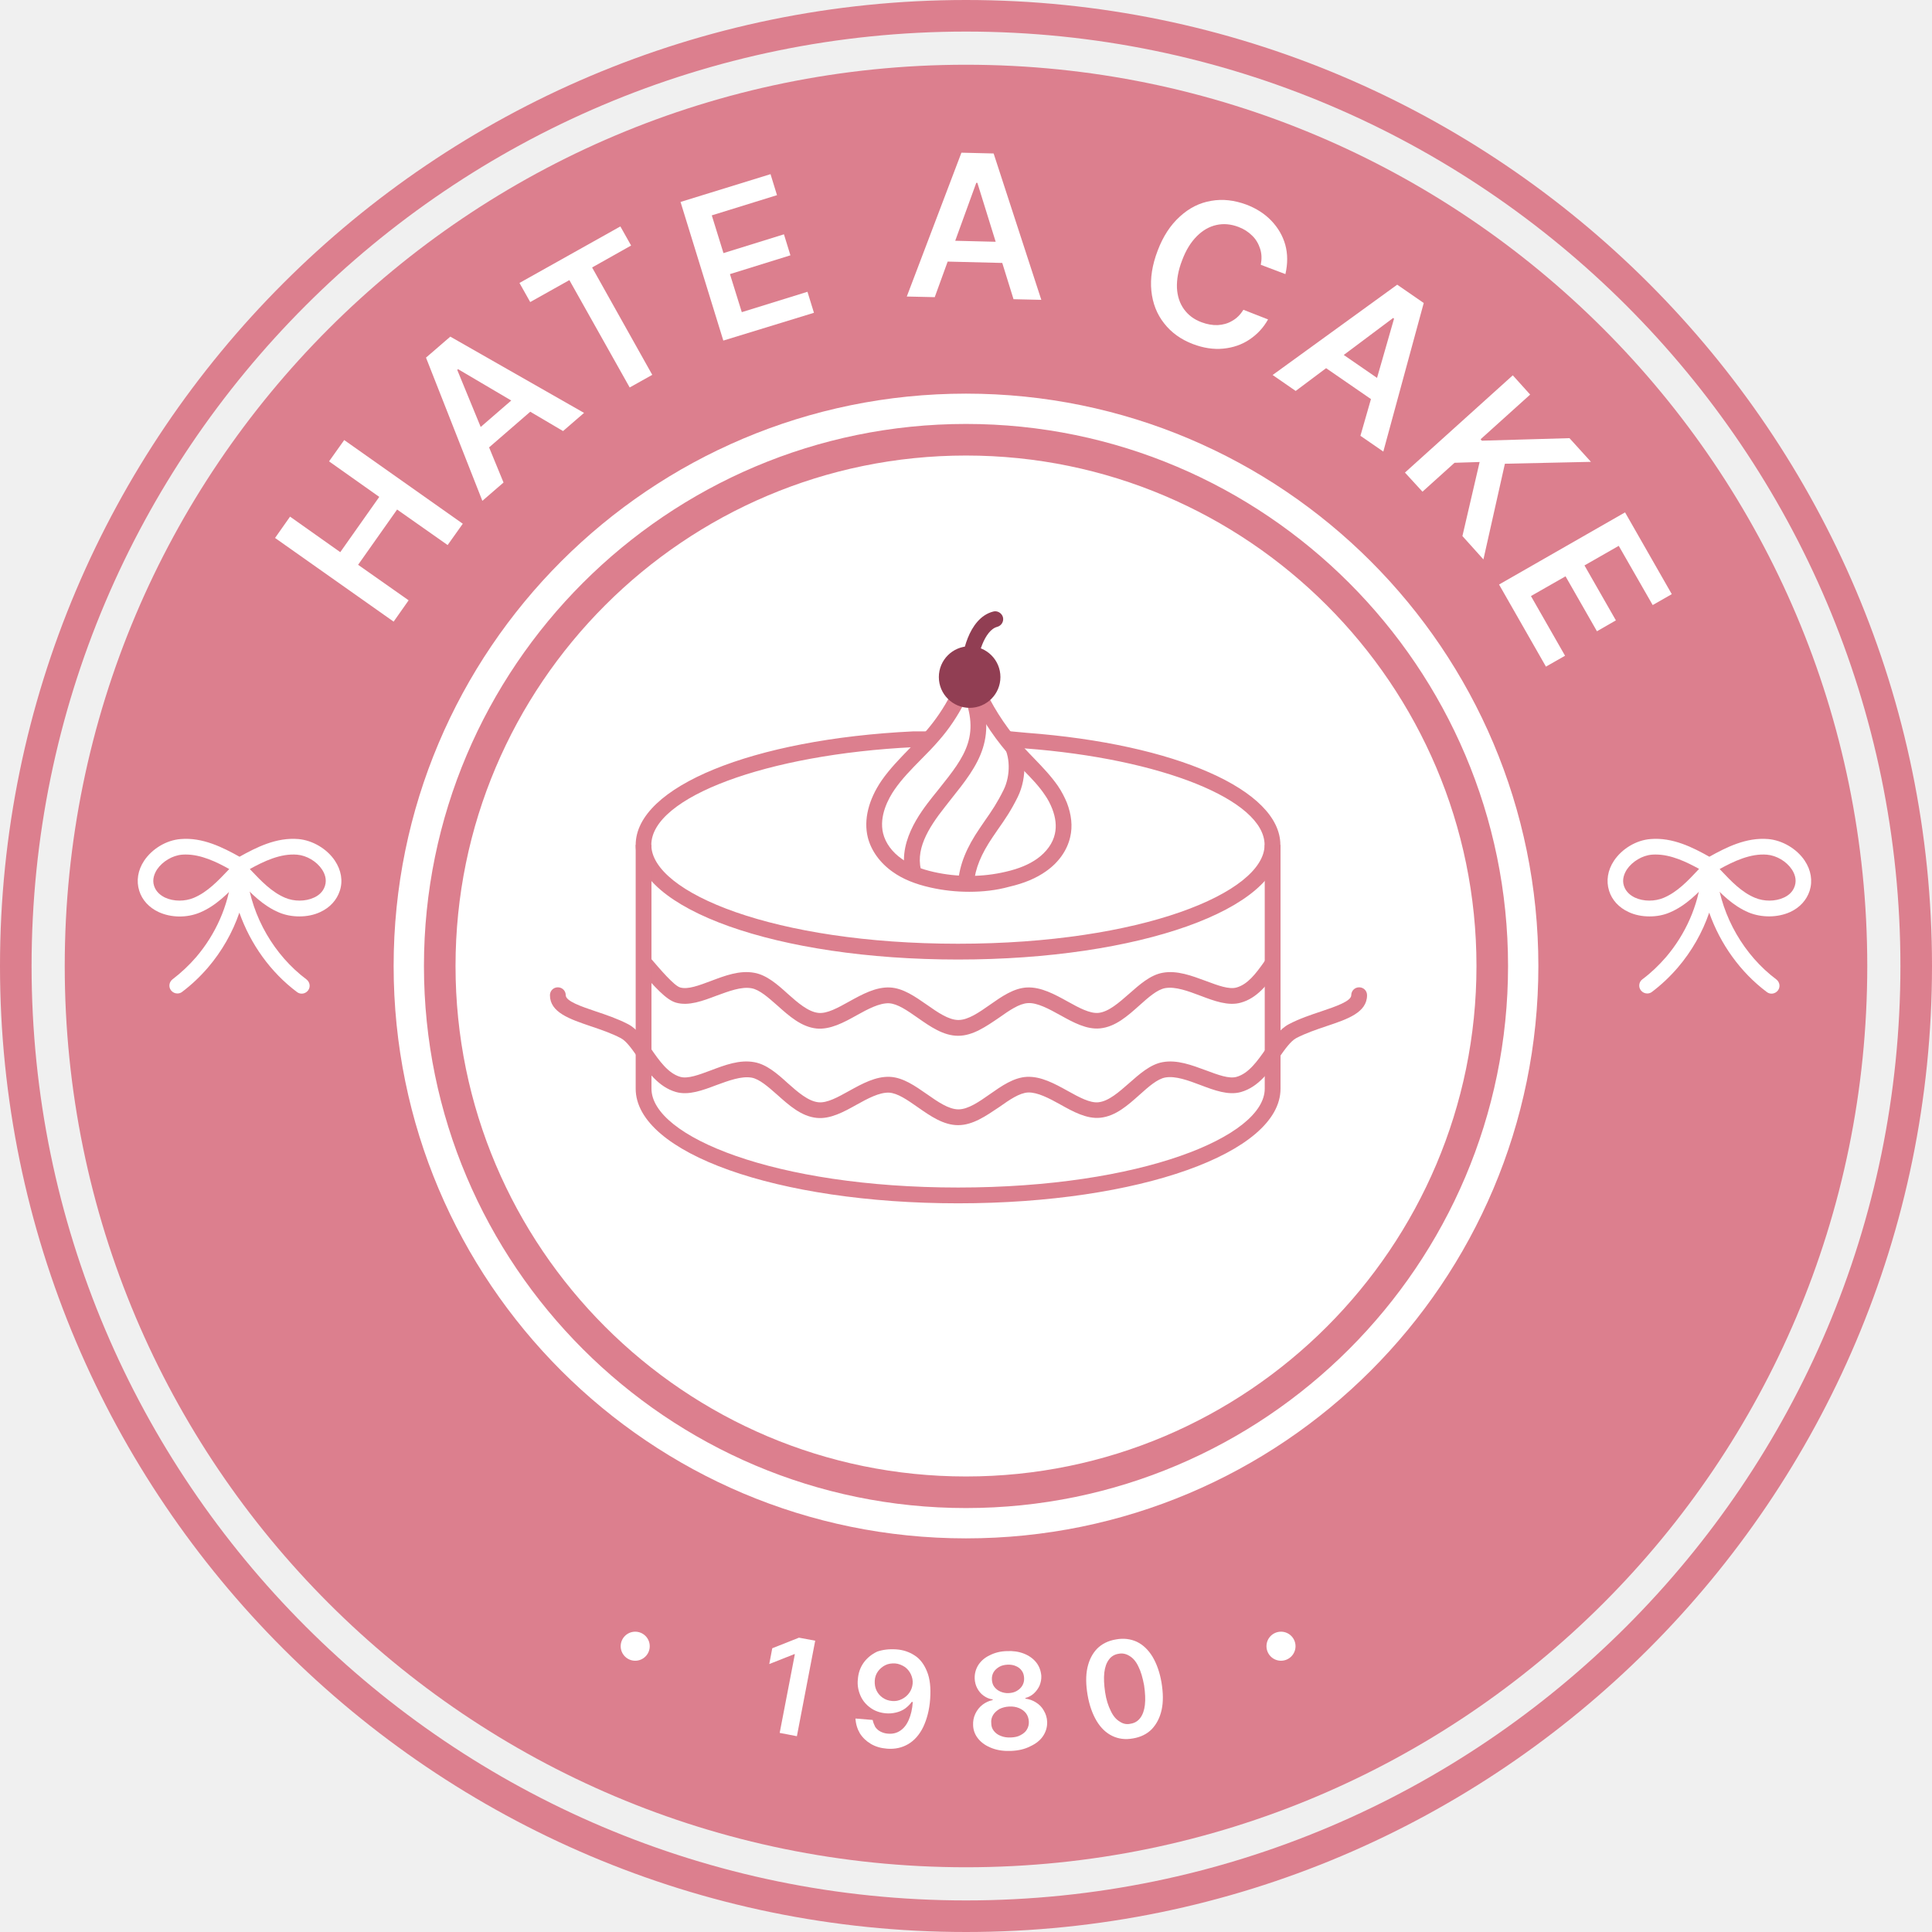
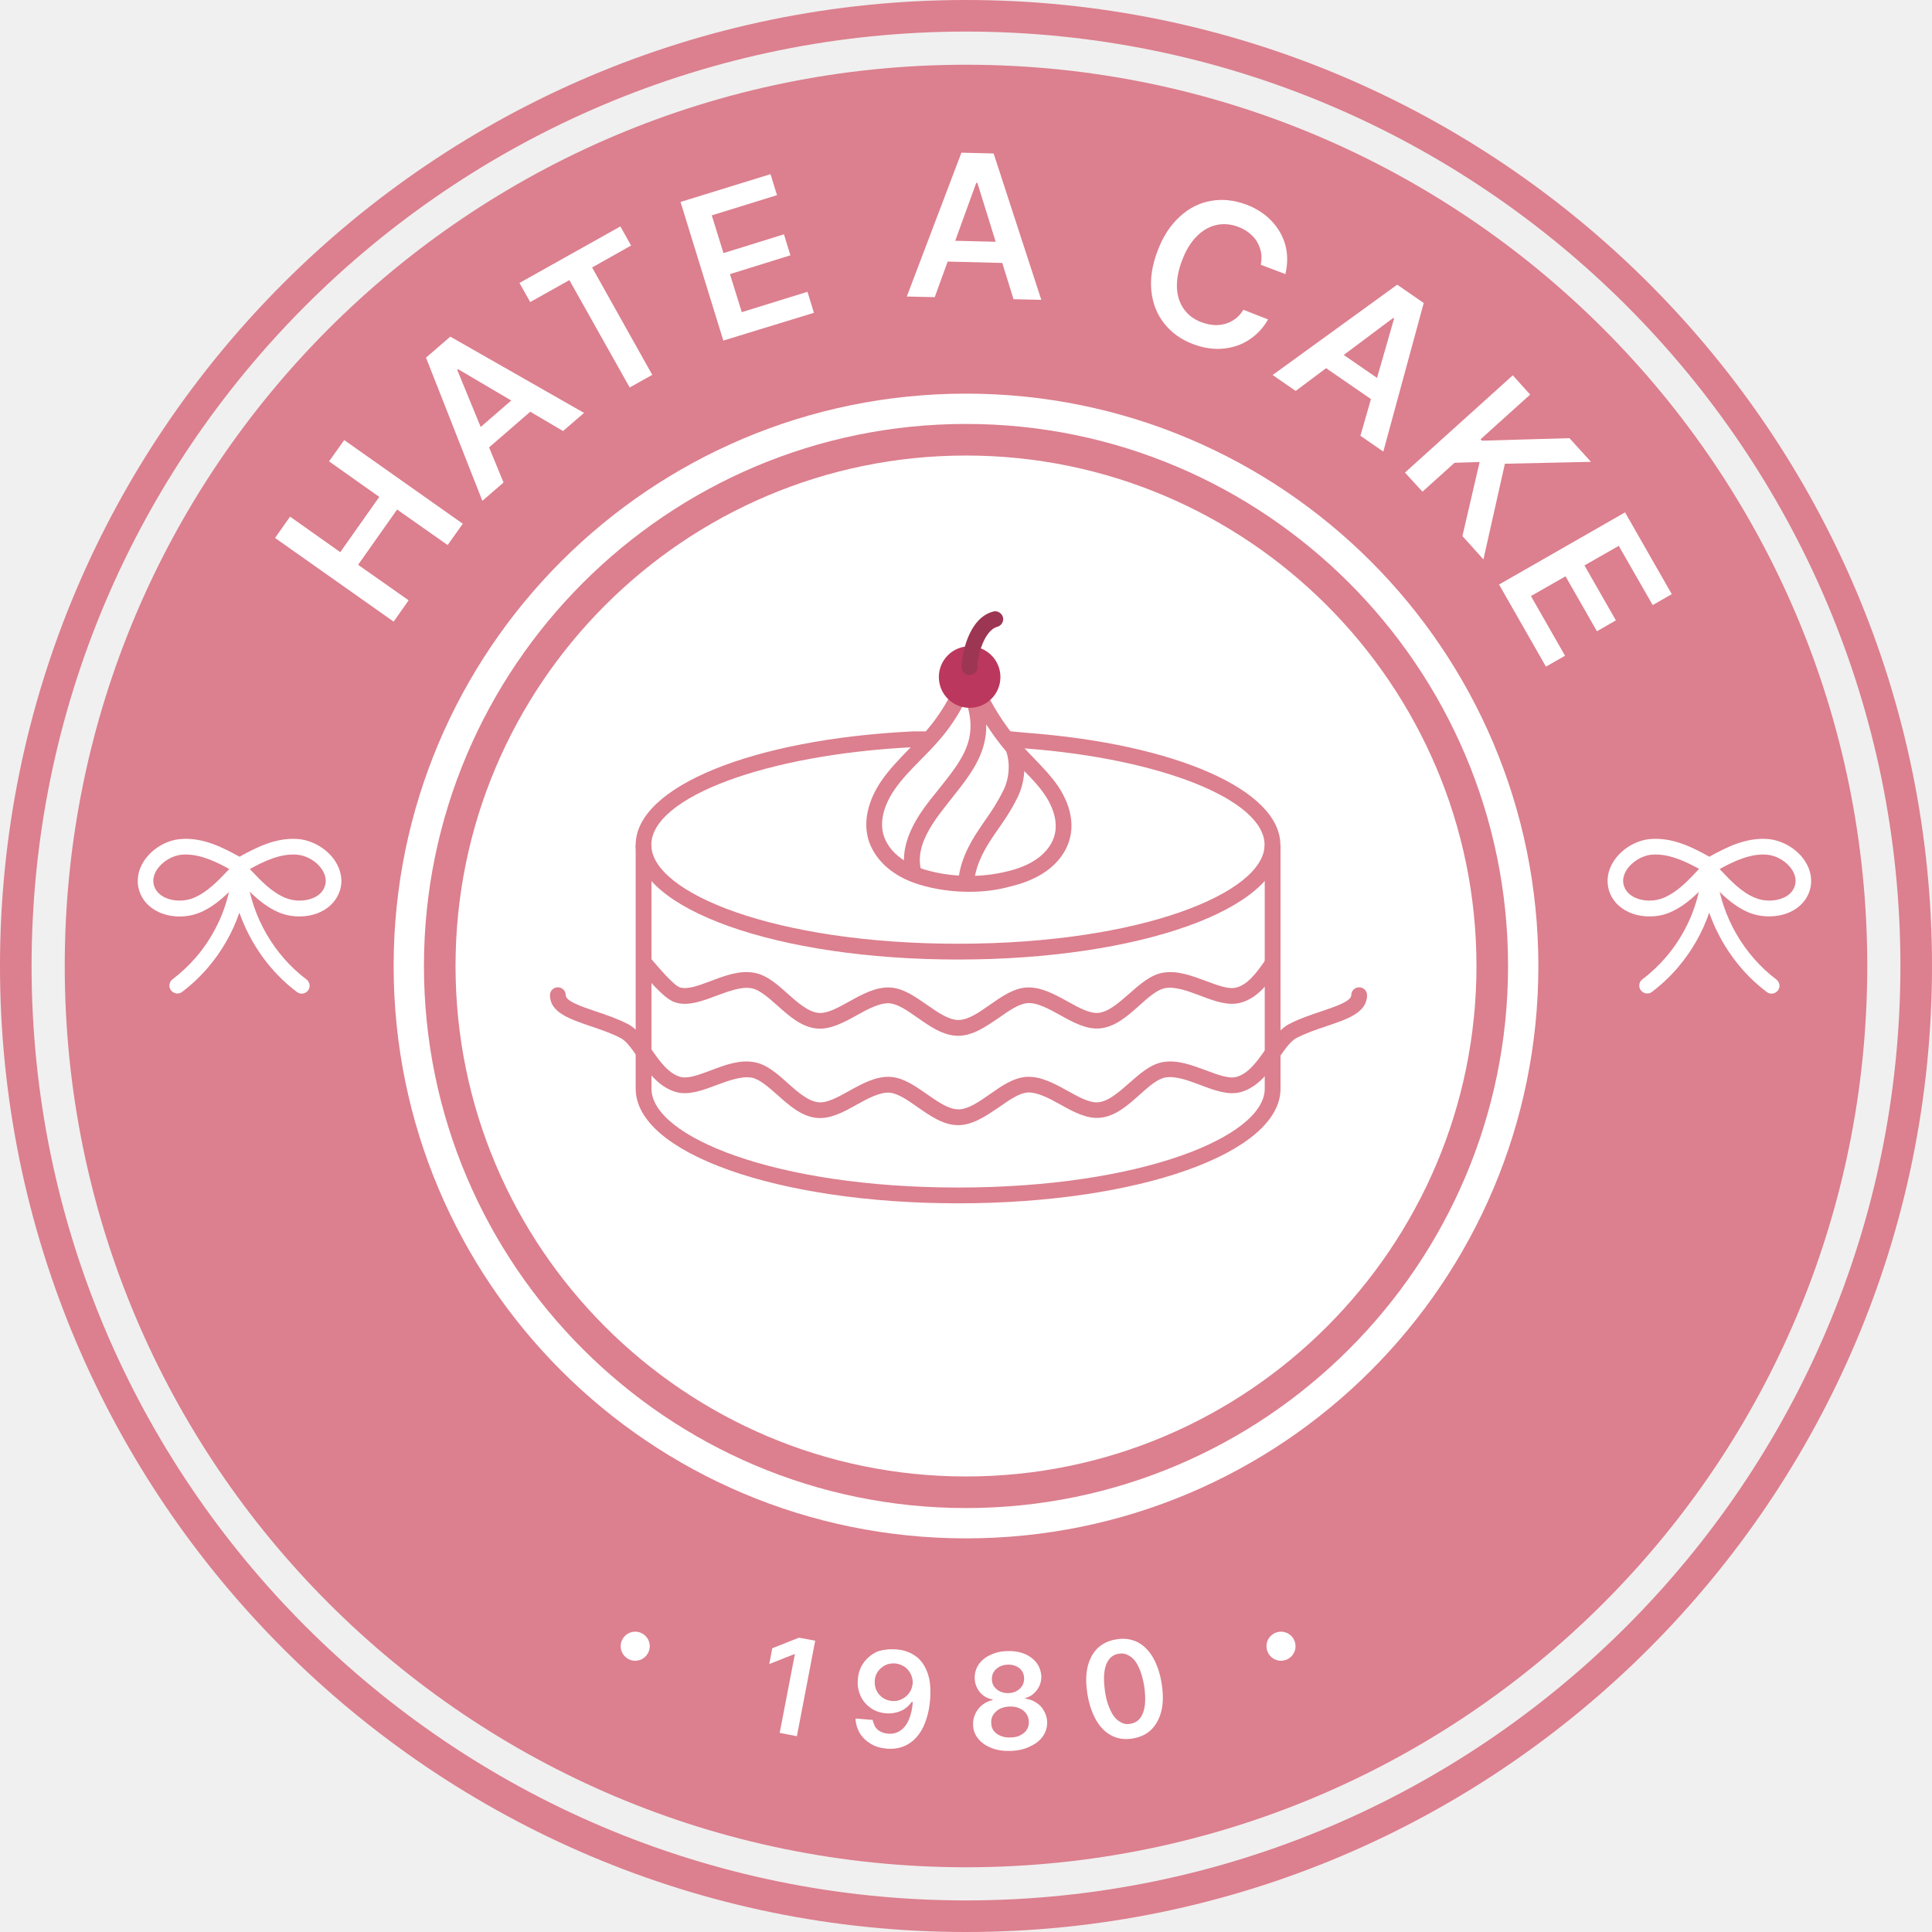
<svg xmlns="http://www.w3.org/2000/svg" version="1.1" id="Layer_1" x="0px" y="0px" viewBox="0 0 122.36 122.36" style="enable-background:new 0 0 122.36 122.36;" xml:space="preserve">
  <style type="text/css">
	.st0{fill:#DC7F8E;}
	.st1{fill:#FFFFFF;}
- 	.st2{fill:#913E53;}
+ 	.st2{fill:#BC375D;}
+ 	.st3{fill:#9C3653;}
</style>
  <g>
    <path class="st0" d="M61.18,122.36C27.44,122.36,0,94.91,0,61.18S27.44,0,61.18,0c33.73,0,61.18,27.44,61.18,61.18   S94.91,122.36,61.18,122.36z M61.18,2C28.55,2,2,28.55,2,61.18s26.55,59.18,59.18,59.18s59.18-26.55,59.18-59.18S93.81,2,61.18,2z" />
  </g>
  <g>
    <circle class="st0" cx="61.18" cy="61.18" r="57.08" />
  </g>
  <g>
    <path class="st1" d="M51.63,103.91l-1.16,6.05l-1.09-0.21l0.96-4.98l-0.03-0.01l-1.59,0.63l0.19-1l1.69-0.67L51.63,103.91z" />
-     <path class="st1" d="M56.76,104.46c0.44,0.03,0.82,0.16,1.16,0.38c0.35,0.22,0.61,0.57,0.79,1.02c0.19,0.46,0.25,1.04,0.2,1.75   c-0.05,0.7-0.21,1.28-0.44,1.77c-0.24,0.49-0.56,0.85-0.95,1.08c-0.39,0.23-0.84,0.33-1.34,0.29c-0.39-0.03-0.73-0.13-1.02-0.3   c-0.29-0.17-0.53-0.4-0.7-0.67c-0.16-0.27-0.26-0.59-0.28-0.94l1.09,0.09c0.03,0.16,0.09,0.3,0.16,0.44   c0.09,0.13,0.2,0.23,0.34,0.3s0.3,0.12,0.49,0.13c0.29,0.02,0.54-0.04,0.77-0.2c0.22-0.15,0.4-0.38,0.53-0.69   c0.13-0.3,0.22-0.67,0.25-1.12h-0.07c-0.11,0.16-0.26,0.3-0.42,0.42c-0.17,0.12-0.36,0.2-0.57,0.25c-0.21,0.05-0.42,0.07-0.64,0.05   c-0.36-0.03-0.69-0.14-0.97-0.34s-0.5-0.45-0.64-0.77c-0.14-0.32-0.21-0.66-0.17-1.04c0.03-0.4,0.15-0.75,0.37-1.06   c0.22-0.3,0.5-0.53,0.86-0.7C55.91,104.48,56.31,104.43,56.76,104.46z M56.69,105.35c-0.23-0.01-0.44,0.02-0.62,0.11   s-0.35,0.23-0.47,0.4c-0.12,0.17-0.19,0.37-0.2,0.59c-0.01,0.22,0.02,0.42,0.11,0.61c0.09,0.19,0.22,0.34,0.39,0.46   c0.17,0.12,0.37,0.19,0.6,0.21c0.22,0.02,0.42-0.02,0.62-0.12c0.2-0.1,0.35-0.23,0.47-0.4c0.12-0.17,0.19-0.36,0.21-0.57   c0.02-0.21-0.02-0.4-0.11-0.6c-0.09-0.19-0.22-0.35-0.39-0.47C57.11,105.45,56.92,105.37,56.69,105.35z" />
-     <path class="st1" d="M64.05,110.89c-0.45,0.02-0.85-0.03-1.22-0.17c-0.37-0.14-0.65-0.33-0.86-0.58c-0.21-0.25-0.33-0.54-0.34-0.88   c-0.01-0.25,0.03-0.49,0.14-0.72c0.11-0.23,0.25-0.41,0.45-0.57c0.2-0.15,0.41-0.25,0.65-0.3v-0.04c-0.22-0.03-0.4-0.11-0.58-0.24   c-0.17-0.12-0.3-0.28-0.4-0.47s-0.15-0.39-0.16-0.61c-0.01-0.32,0.07-0.6,0.23-0.86c0.17-0.26,0.41-0.47,0.73-0.62   c0.32-0.16,0.67-0.25,1.07-0.26c0.4-0.02,0.76,0.03,1.09,0.16c0.33,0.13,0.59,0.32,0.78,0.56s0.29,0.52,0.32,0.84   c0.01,0.22-0.03,0.42-0.11,0.62c-0.09,0.2-0.21,0.36-0.36,0.5c-0.15,0.14-0.34,0.24-0.54,0.29v0.04c0.24,0.03,0.47,0.11,0.67,0.24   c0.21,0.13,0.38,0.3,0.5,0.52c0.13,0.22,0.2,0.45,0.21,0.71c0.01,0.33-0.08,0.63-0.26,0.9s-0.46,0.49-0.81,0.65   C64.9,110.78,64.51,110.87,64.05,110.89z M64.02,110.04c0.24-0.01,0.45-0.05,0.62-0.15c0.17-0.09,0.32-0.21,0.4-0.36   c0.09-0.15,0.13-0.32,0.12-0.5c-0.01-0.2-0.07-0.37-0.17-0.51c-0.11-0.15-0.26-0.26-0.45-0.34c-0.19-0.08-0.39-0.11-0.62-0.1   c-0.23,0.01-0.44,0.07-0.61,0.15c-0.17,0.1-0.32,0.23-0.41,0.38c-0.1,0.16-0.14,0.34-0.12,0.52c0,0.19,0.05,0.35,0.16,0.49   c0.11,0.14,0.25,0.25,0.44,0.32C63.57,110.02,63.78,110.05,64.02,110.04z M63.88,107.23c0.2-0.01,0.37-0.05,0.52-0.14   c0.15-0.09,0.27-0.2,0.35-0.34c0.08-0.14,0.12-0.29,0.11-0.48c-0.01-0.17-0.05-0.33-0.15-0.46c-0.09-0.13-0.22-0.23-0.37-0.29   c-0.15-0.07-0.34-0.1-0.53-0.09c-0.2,0.01-0.38,0.05-0.53,0.14c-0.15,0.09-0.27,0.2-0.35,0.33c-0.08,0.14-0.12,0.29-0.11,0.47   c0.01,0.17,0.05,0.33,0.15,0.46c0.1,0.13,0.22,0.23,0.38,0.3S63.69,107.24,63.88,107.23z" />
-     <path class="st1" d="M71.76,110.1c-0.49,0.09-0.93,0.03-1.32-0.16c-0.39-0.19-0.72-0.5-0.99-0.95c-0.26-0.44-0.46-0.99-0.57-1.64   s-0.12-1.23-0.01-1.73c0.11-0.5,0.32-0.9,0.62-1.21c0.3-0.3,0.7-0.5,1.19-0.58c0.48-0.09,0.93-0.03,1.32,0.15   c0.39,0.19,0.72,0.5,0.99,0.94c0.26,0.44,0.46,0.98,0.57,1.63c0.11,0.66,0.12,1.24,0.01,1.74s-0.32,0.9-0.62,1.22   C72.65,109.82,72.24,110.02,71.76,110.1z M71.6,109.17c0.26-0.04,0.46-0.16,0.62-0.37c0.15-0.2,0.25-0.48,0.29-0.82   s0.02-0.76-0.05-1.24c-0.09-0.48-0.2-0.87-0.36-1.19c-0.15-0.32-0.34-0.54-0.56-0.67c-0.22-0.14-0.45-0.19-0.7-0.14   c-0.25,0.04-0.46,0.16-0.61,0.37c-0.15,0.2-0.25,0.47-0.29,0.82s-0.02,0.76,0.05,1.24s0.2,0.87,0.36,1.19   c0.15,0.32,0.34,0.54,0.56,0.67C71.11,109.17,71.35,109.23,71.6,109.17z" />
+     <path class="st1" d="M56.76,104.46c0.44,0.03,0.82,0.16,1.16,0.38c0.35,0.22,0.61,0.57,0.79,1.02c0.19,0.46,0.25,1.04,0.2,1.75   c-0.05,0.7-0.21,1.28-0.44,1.77c-0.24,0.49-0.56,0.85-0.95,1.08s-0.84,0.33-1.34,0.29c-0.39-0.03-0.73-0.13-1.02-0.3   c-0.29-0.17-0.53-0.4-0.7-0.67c-0.16-0.27-0.26-0.59-0.28-0.94l1.09,0.09c0.03,0.16,0.09,0.3,0.16,0.44   c0.09,0.13,0.2,0.23,0.34,0.3s0.3,0.12,0.49,0.13c0.29,0.02,0.54-0.04,0.77-0.2c0.22-0.15,0.4-0.38,0.53-0.69   c0.13-0.3,0.22-0.67,0.25-1.12h-0.07c-0.11,0.16-0.26,0.3-0.42,0.42c-0.17,0.12-0.36,0.2-0.57,0.25s-0.42,0.07-0.64,0.05   c-0.36-0.03-0.69-0.14-0.97-0.34s-0.5-0.45-0.64-0.77s-0.21-0.66-0.17-1.04c0.03-0.4,0.15-0.75,0.37-1.06   c0.22-0.3,0.5-0.53,0.86-0.7C55.91,104.48,56.31,104.43,56.76,104.46z M56.69,105.35c-0.23-0.01-0.44,0.02-0.62,0.11   s-0.35,0.23-0.47,0.4c-0.12,0.17-0.19,0.37-0.2,0.59c-0.01,0.22,0.02,0.42,0.11,0.61s0.22,0.34,0.39,0.46s0.37,0.19,0.6,0.21   c0.22,0.02,0.42-0.02,0.62-0.12c0.2-0.1,0.35-0.23,0.47-0.4c0.12-0.17,0.19-0.36,0.21-0.57s-0.02-0.4-0.11-0.6   c-0.09-0.19-0.22-0.35-0.39-0.47C57.11,105.45,56.92,105.37,56.69,105.35z" />
+     <path class="st1" d="M64.05,110.89c-0.45,0.02-0.85-0.03-1.22-0.17c-0.37-0.14-0.65-0.33-0.86-0.58s-0.33-0.54-0.34-0.88   c-0.01-0.25,0.03-0.49,0.14-0.72s0.25-0.41,0.45-0.57c0.2-0.15,0.41-0.25,0.65-0.3v-0.04c-0.22-0.03-0.4-0.11-0.58-0.24   c-0.17-0.12-0.3-0.28-0.4-0.47s-0.15-0.39-0.16-0.61c-0.01-0.32,0.07-0.6,0.23-0.86c0.17-0.26,0.41-0.47,0.73-0.62   c0.32-0.16,0.67-0.25,1.07-0.26c0.4-0.02,0.76,0.03,1.09,0.16c0.33,0.13,0.59,0.32,0.78,0.56s0.29,0.52,0.32,0.84   c0.01,0.22-0.03,0.42-0.11,0.62c-0.09,0.2-0.21,0.36-0.36,0.5s-0.34,0.24-0.54,0.29v0.04c0.24,0.03,0.47,0.11,0.67,0.24   c0.21,0.13,0.38,0.3,0.5,0.52c0.13,0.22,0.2,0.45,0.21,0.71c0.01,0.33-0.08,0.63-0.26,0.9s-0.46,0.49-0.81,0.65   C64.9,110.78,64.51,110.87,64.05,110.89z M64.02,110.04c0.24-0.01,0.45-0.05,0.62-0.15c0.17-0.09,0.32-0.21,0.4-0.36   c0.09-0.15,0.13-0.32,0.12-0.5c-0.01-0.2-0.07-0.37-0.17-0.51c-0.11-0.15-0.26-0.26-0.45-0.34c-0.19-0.08-0.39-0.11-0.62-0.1   s-0.44,0.07-0.61,0.15c-0.17,0.1-0.32,0.23-0.41,0.38c-0.1,0.16-0.14,0.34-0.12,0.52c0,0.19,0.05,0.35,0.16,0.49   s0.25,0.25,0.44,0.32C63.57,110.02,63.78,110.05,64.02,110.04z M63.88,107.23c0.2-0.01,0.37-0.05,0.52-0.14s0.27-0.2,0.35-0.34   s0.12-0.29,0.11-0.48c-0.01-0.17-0.05-0.33-0.15-0.46c-0.09-0.13-0.22-0.23-0.37-0.29c-0.15-0.07-0.34-0.1-0.53-0.09   c-0.2,0.01-0.38,0.05-0.53,0.14c-0.15,0.09-0.27,0.2-0.35,0.33c-0.08,0.14-0.12,0.29-0.11,0.47c0.01,0.17,0.05,0.33,0.15,0.46   c0.1,0.13,0.22,0.23,0.38,0.3S63.69,107.24,63.88,107.23z" />
+     <path class="st1" d="M71.76,110.1c-0.49,0.09-0.93,0.03-1.32-0.16s-0.72-0.5-0.99-0.95c-0.26-0.44-0.46-0.99-0.57-1.64   s-0.12-1.23-0.01-1.73s0.32-0.9,0.62-1.21c0.3-0.3,0.7-0.5,1.19-0.58c0.48-0.09,0.93-0.03,1.32,0.15c0.39,0.19,0.72,0.5,0.99,0.94   c0.26,0.44,0.46,0.98,0.57,1.63c0.11,0.66,0.12,1.24,0.01,1.74s-0.32,0.9-0.62,1.22C72.65,109.82,72.24,110.02,71.76,110.1z    M71.6,109.17c0.26-0.04,0.46-0.16,0.62-0.37c0.15-0.2,0.25-0.48,0.29-0.82s0.02-0.76-0.05-1.24c-0.09-0.48-0.2-0.87-0.36-1.19   c-0.15-0.32-0.34-0.54-0.56-0.67c-0.22-0.14-0.45-0.19-0.7-0.14c-0.25,0.04-0.46,0.16-0.61,0.37c-0.15,0.2-0.25,0.47-0.29,0.82   s-0.02,0.76,0.05,1.24s0.2,0.87,0.36,1.19c0.15,0.32,0.34,0.54,0.56,0.67C71.11,109.17,71.35,109.23,71.6,109.17z" />
  </g>
  <g>
    <path class="st1" d="M24.93,39.37l-7.51-5.3l0.95-1.35l3.18,2.25l2.47-3.5l-3.18-2.25l0.96-1.35l7.51,5.3l-0.96,1.35l-3.2-2.25   l-2.47,3.5l3.2,2.25L24.93,39.37z" />
    <path class="st1" d="M31.89,30.56l-1.34,1.16l-3.57-9.07l1.54-1.33l8.47,4.83l-1.33,1.15l-6.65-3.92l-0.05,0.05L31.89,30.56z    M29.58,27.79l3.66-3.17l0.87,1l-3.66,3.17L29.58,27.79z" />
    <path class="st1" d="M33.58,19.13l-0.68-1.21l6.39-3.58l0.68,1.21l-2.47,1.39l3.81,6.8l-1.43,0.8l-3.82-6.8L33.58,19.13z" />
    <path class="st1" d="M45.81,21.57l-2.71-8.78l5.7-1.76l0.41,1.33l-4.13,1.28l0.74,2.39l3.83-1.19l0.41,1.33l-3.83,1.19l0.75,2.41   l4.16-1.29l0.41,1.33L45.81,21.57z" />
    <path class="st1" d="M59.2,18.82l-1.77-0.04l3.46-9.11l2.04,0.05l3.02,9.27l-1.76-0.04l-2.29-7.37h-0.07L59.2,18.82z M59.35,15.22   l4.84,0.12l-0.03,1.33l-4.84-0.12L59.35,15.22z" />
    <path class="st1" d="M79.85,16.77c0.07-0.36,0.06-0.7-0.04-1.01s-0.26-0.6-0.5-0.83c-0.24-0.24-0.53-0.43-0.88-0.56   c-0.48-0.18-0.94-0.22-1.39-0.12s-0.86,0.33-1.24,0.71s-0.69,0.88-0.93,1.52c-0.25,0.64-0.35,1.23-0.33,1.76   c0.03,0.53,0.18,0.98,0.45,1.35s0.64,0.65,1.11,0.82c0.35,0.13,0.68,0.19,1.02,0.18c0.33-0.02,0.64-0.1,0.92-0.27   c0.29-0.16,0.52-0.4,0.71-0.7l1.56,0.61c-0.29,0.52-0.68,0.94-1.17,1.27s-1.05,0.52-1.67,0.58c-0.62,0.06-1.26-0.04-1.92-0.29   c-0.76-0.29-1.37-0.73-1.82-1.31c-0.46-0.58-0.73-1.27-0.81-2.06s0.05-1.64,0.4-2.55c0.34-0.9,0.81-1.62,1.41-2.16   c0.59-0.54,1.25-0.87,1.98-0.99c0.73-0.13,1.47-0.04,2.23,0.24c0.63,0.24,1.16,0.58,1.58,1.02s0.72,0.95,0.88,1.52   c0.16,0.58,0.16,1.2,0.01,1.86L79.85,16.77z" />
    <path class="st1" d="M82.06,24.76l-1.46-1.01l7.89-5.72l1.68,1.16l-2.56,9.41l-1.45-1l2.13-7.42l-0.06-0.04L82.06,24.76z    M84.16,21.83l3.99,2.75l-0.75,1.09l-3.99-2.75L84.16,21.83z" />
    <path class="st1" d="M88.98,29.93l6.83-6.16l1.1,1.22l-3.14,2.83l0.08,0.09l5.55-0.16l1.36,1.5l-5.45,0.12l-1.36,6.06l-1.33-1.48   l1.09-4.69l-1.59,0.05l-2.03,1.83L88.98,29.93z" />
    <path class="st1" d="M94.94,37.02l7.98-4.57l2.96,5.18l-1.21,0.69l-2.15-3.75l-2.17,1.24l1.99,3.48l-1.2,0.69l-1.99-3.48   l-2.19,1.25l2.16,3.78l-1.21,0.69L94.94,37.02z" />
  </g>
  <g>
    <path class="st0" d="M61.18,96.73c-19.61,0-35.56-15.95-35.56-35.56s15.95-35.56,35.56-35.56s35.56,15.95,35.56,35.56   C96.73,80.78,80.78,96.73,61.18,96.73z M61.18,27.62c-18.5,0-33.56,15.05-33.56,33.56s15.05,33.56,33.56,33.56   s33.56-15.05,33.56-33.56S79.68,27.62,61.18,27.62z" />
  </g>
  <g>
    <circle class="st1" cx="61.18" cy="61.18" r="36.25" />
  </g>
  <g>
    <path class="st0" d="M61.18,95.51c-18.93,0-34.33-15.4-34.33-34.33s15.4-34.33,34.33-34.33s34.33,15.4,34.33,34.33   S80.11,95.51,61.18,95.51z M61.18,28.85c-17.83,0-32.33,14.5-32.33,32.33s14.5,32.33,32.33,32.33S93.51,79,93.51,61.18   S79,28.85,61.18,28.85z" />
  </g>
  <g>
    <path class="st1" d="M18.96,58.04c-0.44,0-0.89-0.08-1.29-0.25c-1.02-0.43-1.77-1.21-2.5-1.98c-0.72,0.76-1.48,1.55-2.5,1.98   c-0.83,0.35-1.83,0.34-2.63-0.03C9.44,57.48,9,57,8.82,56.42c-0.2-0.63-0.09-1.31,0.31-1.91c0.51-0.76,1.41-1.3,2.31-1.37   c1.39-0.12,2.67,0.53,3.73,1.12c1.06-0.59,2.33-1.24,3.73-1.12c0.9,0.08,1.81,0.62,2.31,1.37c0.4,0.6,0.52,1.28,0.31,1.91   c-0.19,0.58-0.62,1.06-1.23,1.34C19.89,57.95,19.43,58.04,18.96,58.04z M15.82,55.04l0.03,0.03c0.7,0.74,1.36,1.43,2.21,1.79   c0.57,0.24,1.28,0.24,1.82-0.01c0.25-0.11,0.57-0.33,0.7-0.74c0.14-0.43-0.03-0.81-0.19-1.05c-0.34-0.51-0.97-0.88-1.57-0.93   C17.78,54.04,16.72,54.54,15.82,55.04z M11.77,54.12c-0.08,0-0.16,0-0.25,0.01c-0.6,0.05-1.23,0.43-1.57,0.93   c-0.16,0.25-0.33,0.63-0.19,1.05c0.13,0.4,0.45,0.62,0.7,0.74c0.54,0.25,1.25,0.25,1.82,0.01c0.85-0.36,1.51-1.05,2.21-1.79   l0.03-0.03C13.7,54.58,12.73,54.12,11.77,54.12z" />
  </g>
  <g>
    <path class="st1" d="M11.23,62.92c-0.15,0-0.3-0.07-0.4-0.2c-0.17-0.22-0.12-0.53,0.1-0.7c0.54-0.41,1.04-0.88,1.49-1.4   c1.24-1.45,2.04-3.26,2.24-5.09c0.03-0.25,0.24-0.44,0.49-0.44c0.27,0.03,0.47,0.19,0.5,0.44c0.31,2.54,1.72,4.97,3.76,6.5   c0.22,0.17,0.27,0.48,0.1,0.7s-0.48,0.27-0.7,0.1c-1.67-1.25-2.95-3.04-3.65-5.03c-0.43,1.26-1.11,2.45-1.99,3.48   c-0.5,0.58-1.05,1.1-1.65,1.55C11.44,62.89,11.34,62.92,11.23,62.92z" />
  </g>
  <g>
    <path class="st1" d="M104.47,58.04c-0.47,0-0.93-0.09-1.33-0.28c-0.61-0.28-1.05-0.76-1.23-1.34c-0.2-0.63-0.09-1.31,0.31-1.91   c0.51-0.76,1.41-1.3,2.31-1.37c1.4-0.12,2.68,0.53,3.73,1.12c1.06-0.59,2.33-1.24,3.73-1.12c0.9,0.08,1.81,0.62,2.31,1.37   c0.4,0.6,0.51,1.28,0.31,1.91c-0.19,0.58-0.62,1.06-1.23,1.34c-0.79,0.36-1.8,0.37-2.63,0.03c-1.02-0.43-1.77-1.21-2.5-1.98   c-0.72,0.76-1.48,1.55-2.5,1.98C105.36,57.96,104.92,58.04,104.47,58.04z M104.86,54.12c-0.08,0-0.16,0-0.25,0.01   c-0.6,0.05-1.23,0.43-1.57,0.93c-0.16,0.25-0.33,0.63-0.19,1.05c0.13,0.4,0.45,0.62,0.7,0.74c0.54,0.25,1.25,0.25,1.82,0.01   c0.85-0.36,1.51-1.05,2.2-1.79l0.04-0.04C106.79,54.58,105.83,54.12,104.86,54.12z M108.91,55.04l0.03,0.03   c0.7,0.74,1.36,1.44,2.21,1.79c0.57,0.24,1.28,0.24,1.82-0.01c0.25-0.11,0.57-0.33,0.7-0.74c0.14-0.43-0.03-0.81-0.19-1.05   c-0.34-0.51-0.97-0.88-1.57-0.93C110.88,54.04,109.81,54.54,108.91,55.04z" />
  </g>
  <g>
    <path class="st1" d="M104.32,62.92c-0.15,0-0.3-0.07-0.4-0.2c-0.17-0.22-0.12-0.54,0.1-0.7c0.54-0.4,1.04-0.88,1.49-1.4   c1.24-1.45,2.04-3.26,2.24-5.09c0.03-0.25,0.24-0.44,0.49-0.44l0,0c0.25,0,0.46,0.19,0.5,0.44c0.32,2.54,1.72,4.97,3.76,6.5   c0.22,0.17,0.27,0.48,0.1,0.7s-0.48,0.27-0.7,0.1c-1.67-1.25-2.95-3.04-3.65-5.03c-0.43,1.26-1.11,2.45-1.99,3.48   c-0.5,0.58-1.05,1.1-1.65,1.55C104.53,62.89,104.43,62.92,104.32,62.92z" />
  </g>
  <g>
    <path class="st0" d="M61.38,56.48c-0.83,0-1.65-0.09-2.45-0.27c-0.98-0.22-1.76-0.54-2.39-0.99c-0.81-0.57-1.37-1.35-1.58-2.19   c-0.27-1.1,0.04-2.37,0.87-3.59c0.52-0.75,1.16-1.4,1.77-2.03c0.38-0.39,0.76-0.77,1.11-1.18c0.57-0.67,1.07-1.41,1.48-2.2   c0.03-0.06,0.06-0.13,0.09-0.21c0.14-0.38,0.36-0.95,0.93-1.01c0.47-0.05,0.88,0.27,1.21,0.95c0.65,1.34,1.5,2.58,2.51,3.68   c0.19,0.21,0.39,0.41,0.58,0.61c0.51,0.53,1.04,1.08,1.48,1.71c0.24,0.35,0.43,0.72,0.58,1.08l0,0c0.29,0.76,0.37,1.49,0.21,2.17   c-0.19,0.84-0.73,1.61-1.53,2.17c-0.62,0.44-1.38,0.76-2.33,0.98C63.09,56.39,62.24,56.48,61.38,56.48z M61.34,43.89   c-0.04,0.09-0.09,0.21-0.12,0.29c-0.04,0.12-0.09,0.23-0.13,0.31c-0.44,0.86-0.98,1.67-1.61,2.39c-0.37,0.43-0.76,0.83-1.16,1.23   c-0.61,0.62-1.19,1.21-1.66,1.89c-0.39,0.56-1,1.68-0.73,2.78c0.15,0.61,0.57,1.19,1.19,1.62c0.52,0.37,1.19,0.64,2.04,0.83   c1.48,0.33,3.06,0.33,4.54-0.02c0.83-0.19,1.47-0.46,1.98-0.82c0.59-0.42,1-0.98,1.13-1.58c0.11-0.49,0.05-1.02-0.17-1.59l0,0   c-0.12-0.3-0.27-0.6-0.47-0.88c-0.38-0.57-0.86-1.06-1.37-1.58c-0.2-0.21-0.41-0.42-0.6-0.63c-1.08-1.17-1.98-2.49-2.67-3.92   C61.45,44.05,61.38,43.95,61.34,43.89z" />
  </g>
  <g>
    <path class="st0" d="M57.45,55.64c-0.76-2.16,0.84-4.19,1.61-5.17l0.41-0.51c1.66-2.08,2.76-3.46,1.35-6.42l0.9-0.43   c1.68,3.53,0.22,5.36-1.47,7.48l-0.4,0.51c-1.06,1.34-1.96,2.78-1.45,4.22L57.45,55.64z" />
  </g>
  <g>
    <path class="st0" d="M61.68,55.96l-1-0.09c0.1-1.13,0.53-2.19,1.38-3.43l0.3-0.44c0.47-0.67,0.8-1.16,1.2-1.97   c0.46-0.93,0.43-2.2-0.08-2.94l0.83-0.56c0.7,1.03,0.76,2.69,0.15,3.94c-0.43,0.87-0.8,1.41-1.28,2.09L62.88,53   C62.14,54.09,61.76,55,61.68,55.96z" />
  </g>
  <g>
    <path class="st0" d="M60.68,60.77c-11.45,0-20.42-3.19-20.42-7.26c0-3.68,7.4-6.7,17.58-7.19h1.12v1h-1.1   c-9.3,0.45-16.61,3.17-16.61,6.19c0,3.02,7.8,6.26,19.42,6.26s19.42-3.24,19.42-6.26c0-2.84-6.52-5.46-15.17-6.11l-1.07-0.09   l0.08-1l1.07,0.1c9.47,0.71,16.09,3.63,16.09,7.1C81.1,57.58,72.13,60.77,60.68,60.77z" />
  </g>
  <g>
    <path class="st0" d="M60.68,65.6c-0.93,0-1.76-0.58-2.56-1.14c-0.66-0.46-1.27-0.89-1.82-0.92c-0.61-0.02-1.34,0.37-2.04,0.76   c-0.82,0.46-1.68,0.92-2.54,0.84c-0.97-0.1-1.74-0.79-2.49-1.46c-0.58-0.51-1.13-1-1.63-1.09c-0.65-0.12-1.45,0.19-2.22,0.47   c-0.87,0.33-1.77,0.67-2.57,0.44c-0.62-0.18-1.34-0.98-2.37-2.17l-0.1-0.12l0.76-0.65l0.1,0.12c0.6,0.7,1.5,1.76,1.88,1.86   c0.49,0.14,1.19-0.13,1.94-0.41c0.9-0.34,1.82-0.69,2.75-0.52c0.79,0.14,1.47,0.74,2.12,1.33c0.63,0.56,1.29,1.14,1.94,1.21   c0.55,0.06,1.23-0.32,1.95-0.72c0.83-0.46,1.69-0.93,2.58-0.89c0.84,0.04,1.6,0.58,2.35,1.1c0.67,0.47,1.37,0.96,1.99,0.96   c0.62,0,1.32-0.49,1.99-0.96c0.74-0.52,1.51-1.06,2.35-1.1c0.89-0.04,1.75,0.43,2.58,0.89c0.72,0.4,1.4,0.77,1.95,0.72   c0.65-0.07,1.3-0.65,1.94-1.21c0.66-0.58,1.34-1.19,2.12-1.33c0.92-0.17,1.85,0.19,2.75,0.52c0.75,0.28,1.46,0.55,1.94,0.41   c0.7-0.2,1.21-0.87,1.72-1.59l0.17-0.25l0.83,0.56l-0.18,0.26c-0.6,0.85-1.26,1.7-2.27,1.98c-0.8,0.23-1.7-0.11-2.57-0.44   c-0.77-0.29-1.57-0.59-2.22-0.48c-0.51,0.09-1.06,0.58-1.63,1.09c-0.75,0.67-1.52,1.36-2.49,1.46c-0.86,0.09-1.71-0.38-2.54-0.84   c-0.7-0.39-1.46-0.8-2.04-0.76c-0.55,0.03-1.17,0.46-1.82,0.92C62.44,65.02,61.61,65.6,60.68,65.6z" />
  </g>
  <g>
    <path class="st0" d="M60.68,71.26c-0.93,0-1.76-0.58-2.56-1.14c-0.66-0.46-1.27-0.89-1.82-0.92c-0.61-0.02-1.34,0.37-2.04,0.76   c-0.82,0.46-1.68,0.93-2.54,0.84c-0.97-0.1-1.74-0.79-2.49-1.46c-0.58-0.51-1.13-1-1.63-1.09c-0.65-0.11-1.45,0.19-2.22,0.47   c-0.87,0.33-1.77,0.67-2.57,0.44c-1.11-0.32-1.8-1.3-2.4-2.17c-0.38-0.54-0.73-1.05-1.09-1.24c-0.59-0.31-1.27-0.54-1.92-0.76   c-1.32-0.45-2.57-0.87-2.57-1.96c0-0.28,0.22-0.5,0.5-0.5s0.5,0.22,0.5,0.5c0,0.38,1,0.72,1.89,1.02c0.66,0.22,1.4,0.47,2.07,0.82   c0.57,0.3,0.99,0.91,1.44,1.55c0.53,0.77,1.09,1.56,1.85,1.78c0.48,0.14,1.19-0.13,1.94-0.41c0.9-0.34,1.82-0.69,2.75-0.52   c0.79,0.14,1.47,0.74,2.12,1.33c0.63,0.56,1.29,1.14,1.94,1.21c0.55,0.06,1.23-0.32,1.95-0.72c0.83-0.46,1.69-0.93,2.58-0.89   c0.84,0.04,1.6,0.58,2.35,1.1c0.67,0.47,1.37,0.96,1.99,0.96s1.32-0.49,1.99-0.96c0.74-0.52,1.51-1.06,2.35-1.1   c0.89-0.04,1.75,0.43,2.58,0.89c0.72,0.4,1.41,0.78,1.95,0.72c0.65-0.07,1.3-0.65,1.94-1.21c0.66-0.58,1.34-1.19,2.12-1.33   c0.92-0.17,1.85,0.19,2.75,0.52c0.75,0.28,1.46,0.55,1.94,0.41c0.77-0.22,1.32-1.01,1.86-1.78c0.45-0.64,0.87-1.25,1.44-1.55   c0.66-0.35,1.41-0.6,2.07-0.82c0.89-0.3,1.89-0.64,1.89-1.02c0-0.28,0.22-0.5,0.5-0.5s0.5,0.22,0.5,0.5c0,1.1-1.25,1.52-2.57,1.96   c-0.65,0.22-1.33,0.45-1.92,0.76c-0.35,0.19-0.71,0.7-1.09,1.24c-0.6,0.87-1.29,1.85-2.4,2.17c-0.8,0.23-1.7-0.11-2.57-0.44   c-0.77-0.29-1.57-0.59-2.22-0.48c-0.51,0.09-1.06,0.58-1.63,1.09c-0.75,0.67-1.52,1.36-2.49,1.46c-0.86,0.09-1.72-0.38-2.54-0.84   c-0.7-0.39-1.44-0.78-2.04-0.76c-0.55,0.03-1.17,0.46-1.82,0.92C62.44,70.68,61.61,71.26,60.68,71.26z" />
  </g>
  <g>
    <path class="st0" d="M60.68,76.21c-11.45,0-20.42-3.19-20.42-7.26V53.51h1v15.44c0,3.02,7.8,6.26,19.42,6.26s19.42-3.24,19.42-6.26   V53.51h1v15.44C81.1,73.02,72.13,76.21,60.68,76.21z" />
  </g>
  <g>
    <circle class="st2" cx="61.41" cy="42.88" r="1.95" />
  </g>
  <g>
-     <path class="st2" d="M61.41,42.76c-0.27,0-0.49-0.21-0.5-0.48c-0.03-0.66,0.38-3.14,2-3.55c0.26-0.07,0.54,0.1,0.61,0.36   c0.07,0.27-0.1,0.54-0.36,0.61c-0.82,0.21-1.28,1.88-1.25,2.53c0.01,0.28-0.2,0.51-0.48,0.52C61.42,42.76,61.42,42.76,61.41,42.76z   " />
+     <path class="st3" d="M61.41,42.76c-0.27,0-0.49-0.21-0.5-0.48c-0.03-0.66,0.38-3.14,2-3.55c0.26-0.07,0.54,0.1,0.61,0.36   c0.07,0.27-0.1,0.54-0.36,0.61c-0.82,0.21-1.28,1.88-1.25,2.53c0.01,0.28-0.2,0.51-0.48,0.52C61.42,42.76,61.42,42.76,61.41,42.76z   " />
  </g>
  <g>
    <circle class="st1" cx="40.23" cy="104.26" r="0.92" />
  </g>
  <g>
    <circle class="st1" cx="81.13" cy="104.26" r="0.92" />
  </g>
</svg>
